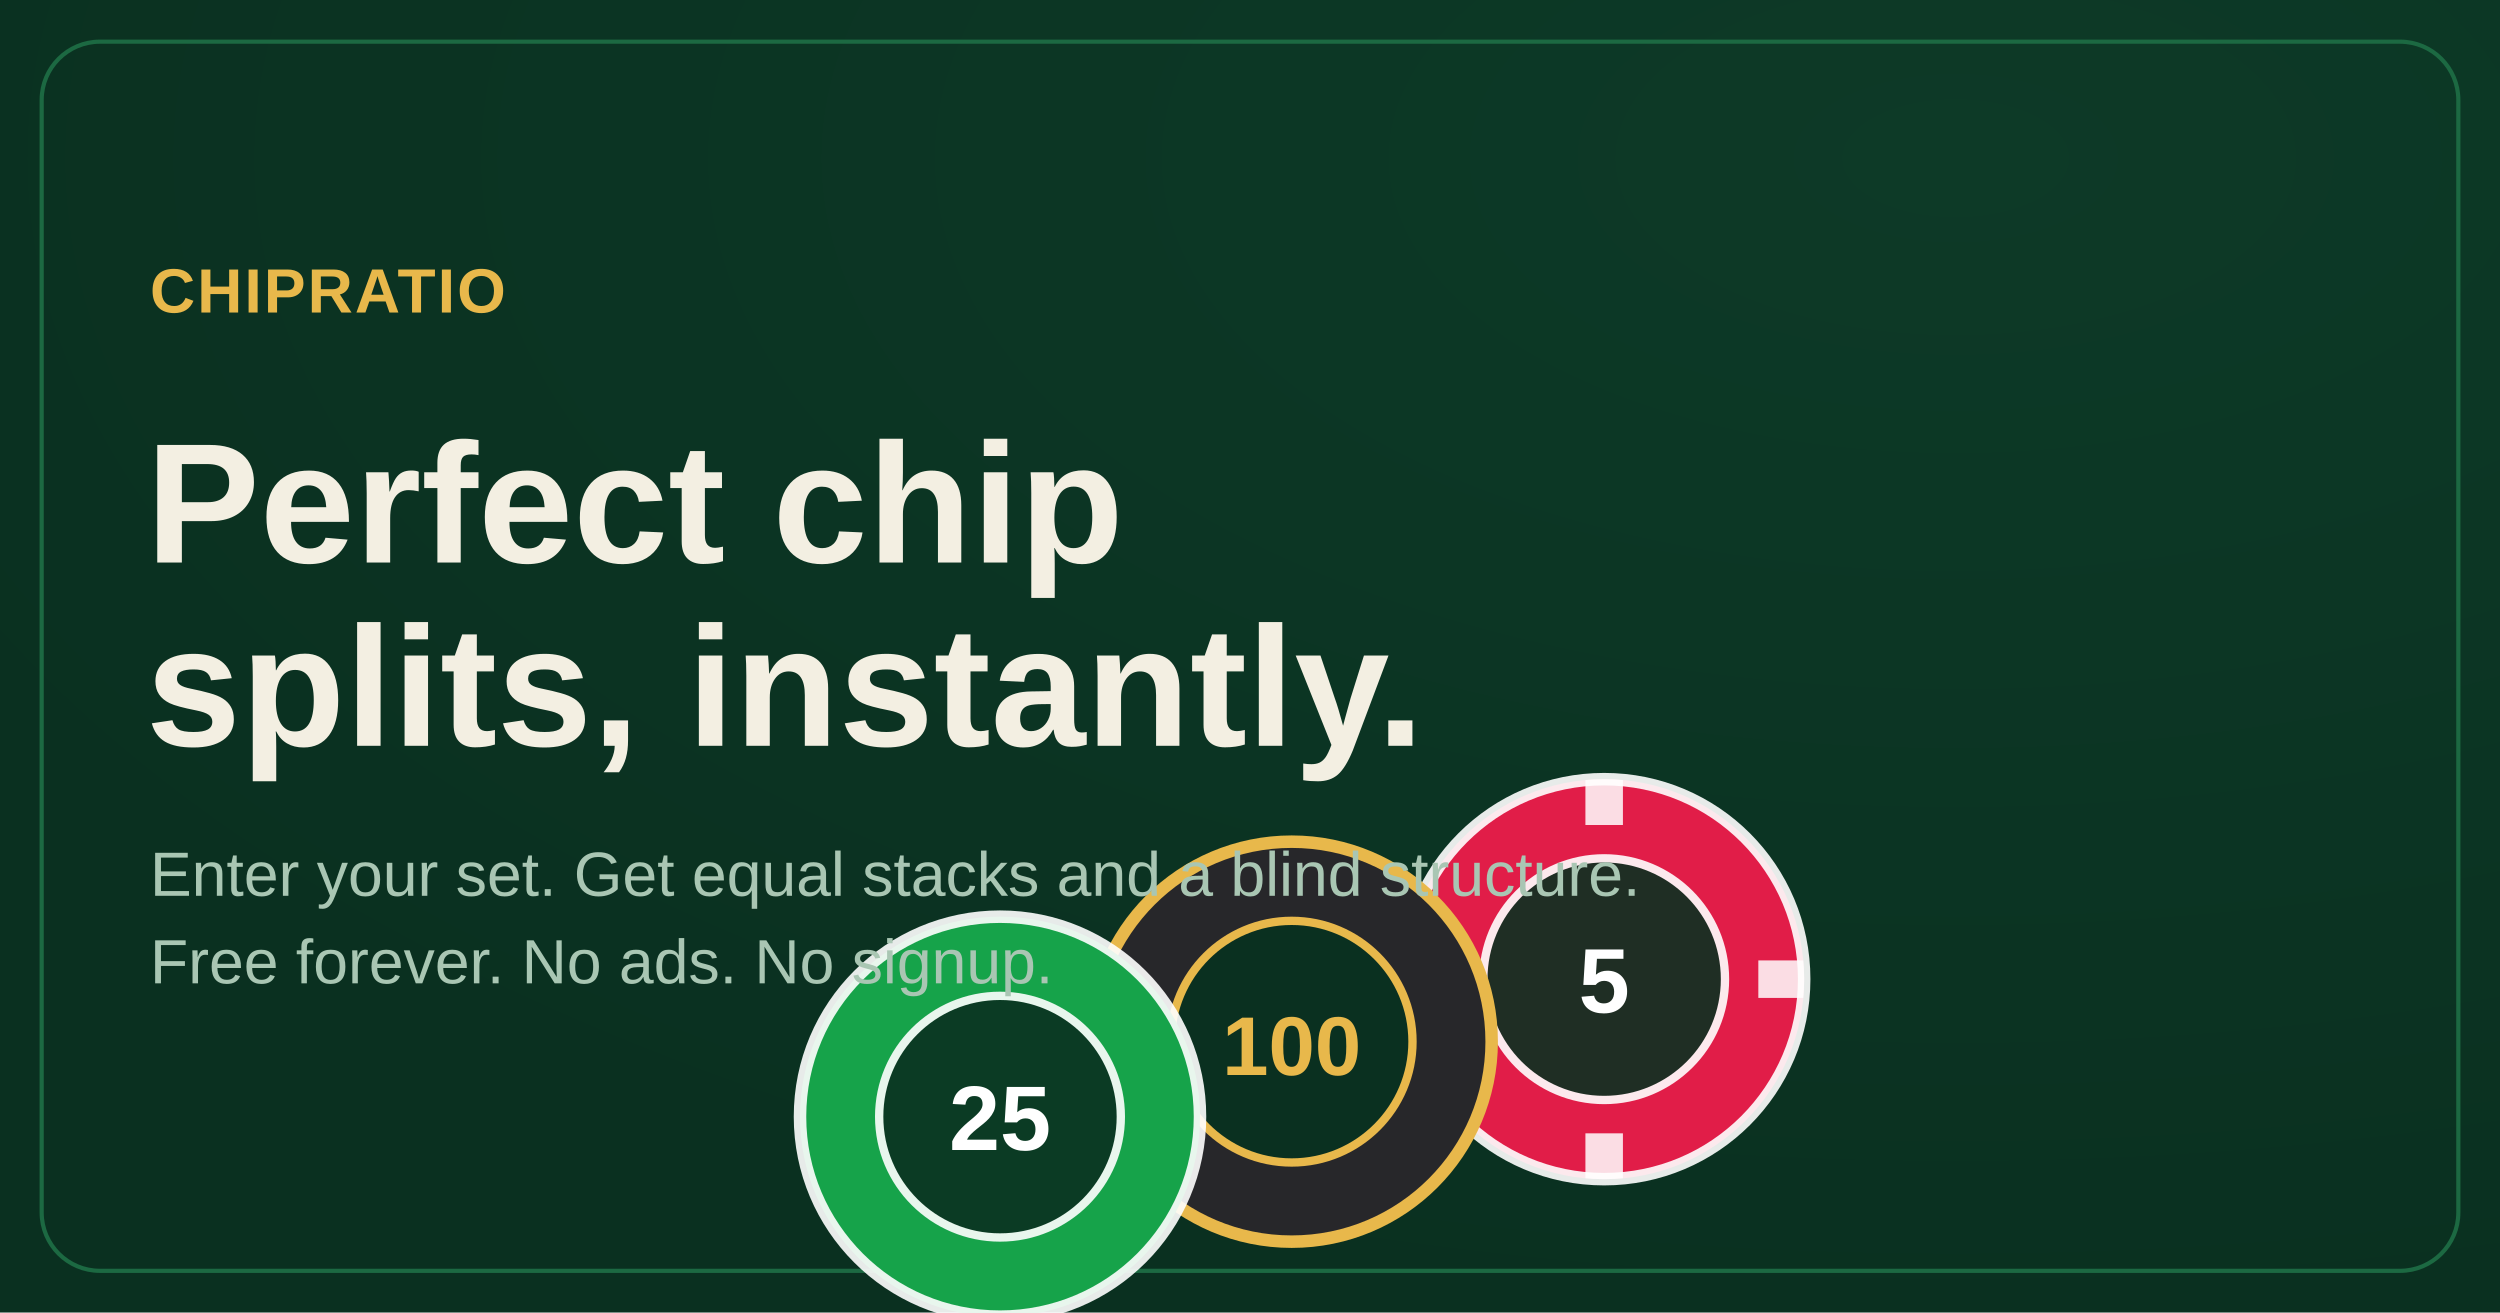
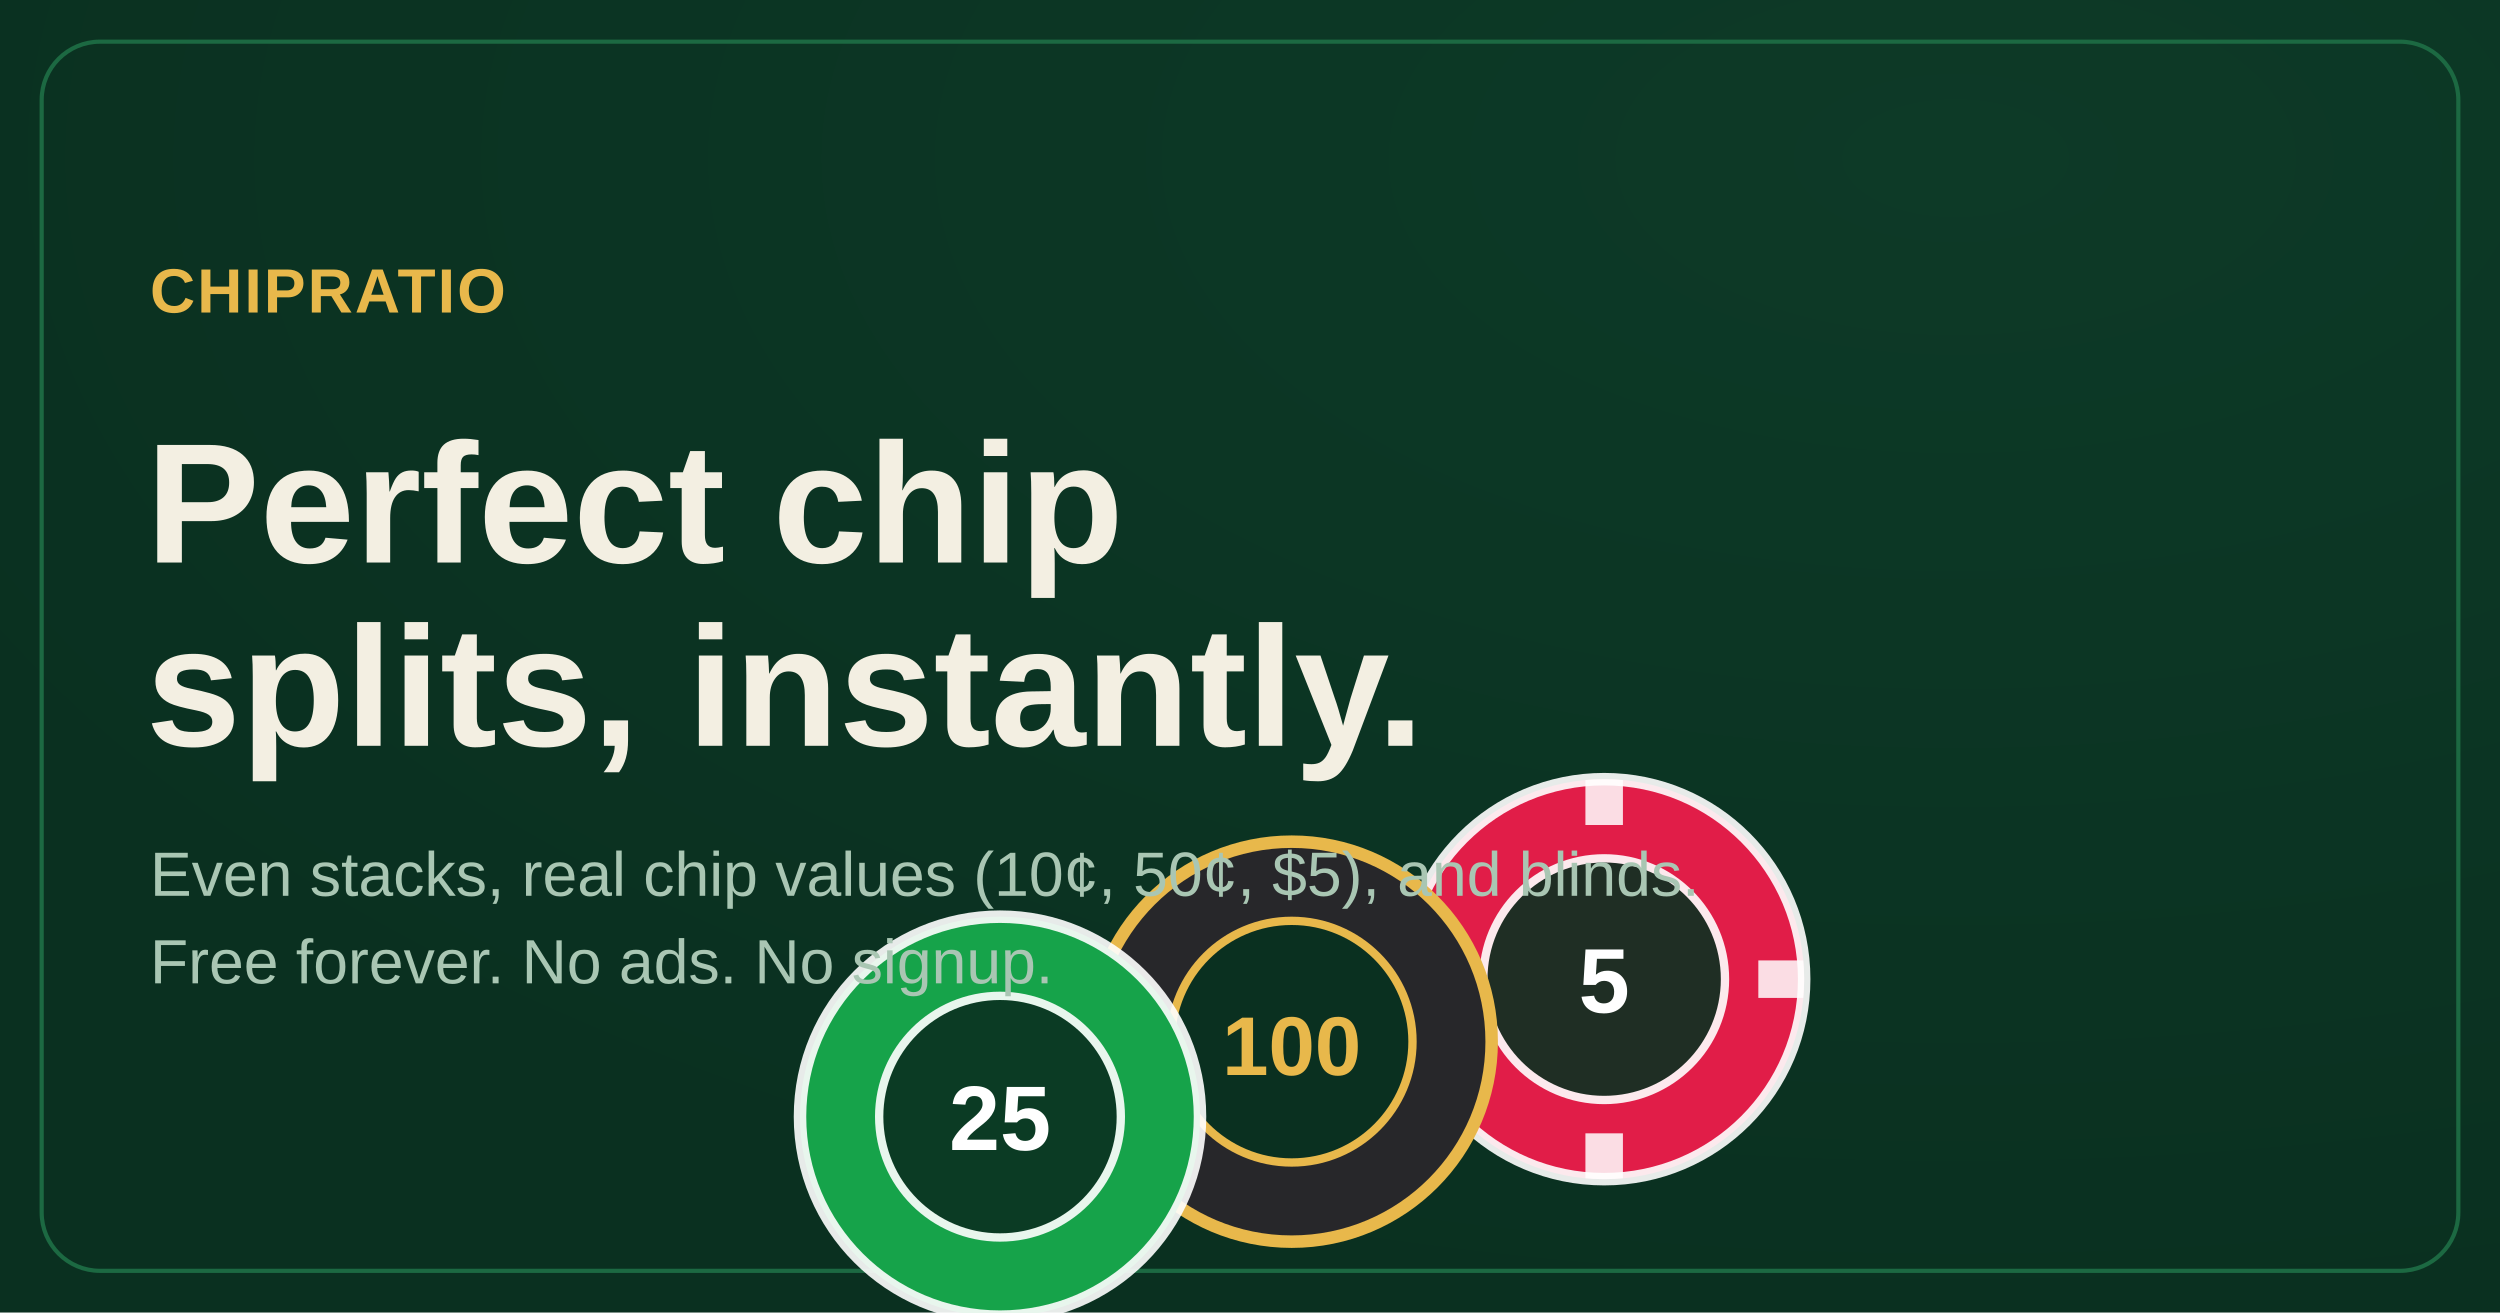
<svg xmlns="http://www.w3.org/2000/svg" width="1200" height="630" viewBox="0 0 1200 630" role="img" aria-label="ChipRatio, poker chip calculator">
  <defs>
    <radialGradient id="bg" cx="78%" cy="12%" r="90%">
      <stop offset="0%" stop-color="#0d3a27" />
      <stop offset="100%" stop-color="#0a3020" />
    </radialGradient>
    <clipPath id="disc">
      <circle cx="0" cy="0" r="96" />
    </clipPath>
  </defs>
  <rect width="1200" height="630" fill="url(#bg)" />
  <rect x="20" y="20" width="1160" height="590" rx="28" fill="none" stroke="#1c6942" stroke-width="2" />
  <g transform="translate(770 470)">
    <g transform="translate(0 0)">
      <circle r="96" fill="#e11d48" />
      <g clip-path="url(#disc)">
        <g fill="#ffffff" opacity="0.85">
          <rect x="-9" y="-100" width="18" height="26" />
          <rect x="-9" y="74" width="18" height="26" />
          <rect x="-100" y="-9" width="26" height="18" />
          <rect x="74" y="-9" width="26" height="18" />
        </g>
      </g>
      <circle r="96" fill="none" stroke="#ffffff" stroke-width="6" opacity="0.9" />
      <circle r="58" fill="#0a3020" stroke="#ffffff" stroke-width="4" opacity="0.9" />
      <text y="16" text-anchor="middle" font-family="Arial, sans-serif" font-size="44" font-weight="800" fill="#ffffff">5</text>
    </g>
    <g transform="translate(-150 30)">
      <circle r="96" fill="#27272a" />
      <circle r="96" fill="none" stroke="#e8b84b" stroke-width="6" />
      <circle r="58" fill="#0a3020" stroke="#e8b84b" stroke-width="4" />
      <text y="16" text-anchor="middle" font-family="Arial, sans-serif" font-size="40" font-weight="800" fill="#e8b84b">100</text>
    </g>
    <g transform="translate(-290 66)">
      <circle r="96" fill="#16a34a" />
      <circle r="96" fill="none" stroke="#ffffff" stroke-width="6" opacity="0.9" />
      <circle r="58" fill="#0a3020" stroke="#ffffff" stroke-width="4" opacity="0.9" />
      <text y="16" text-anchor="middle" font-family="Arial, sans-serif" font-size="44" font-weight="800" fill="#ffffff">25</text>
    </g>
  </g>
  <text x="72" y="150" font-family="Arial, sans-serif" font-size="30" font-weight="700" fill="#e8b84b" letter-spacing="1">CHIPRATIO</text>
  <text x="70" y="270" font-family="Arial, sans-serif" font-size="82" font-weight="800" fill="#f3efe2">Perfect chip</text>
  <text x="70" y="358" font-family="Arial, sans-serif" font-size="82" font-weight="800" fill="#f3efe2">splits, instantly.</text>
-   <text x="72" y="430" font-family="Arial, sans-serif" font-size="30" fill="#a9c6b3">Enter your set. Get equal stacks and a blind structure.</text>
+   <text x="72" y="430" font-family="Arial, sans-serif" font-size="30" fill="#a9c6b3">Even stacks, real chip values (10¢, 50¢, $5), and blinds.</text>
  <text x="72" y="472" font-family="Arial, sans-serif" font-size="30" fill="#a9c6b3">Free forever. No ads. No signup.</text>
</svg>
